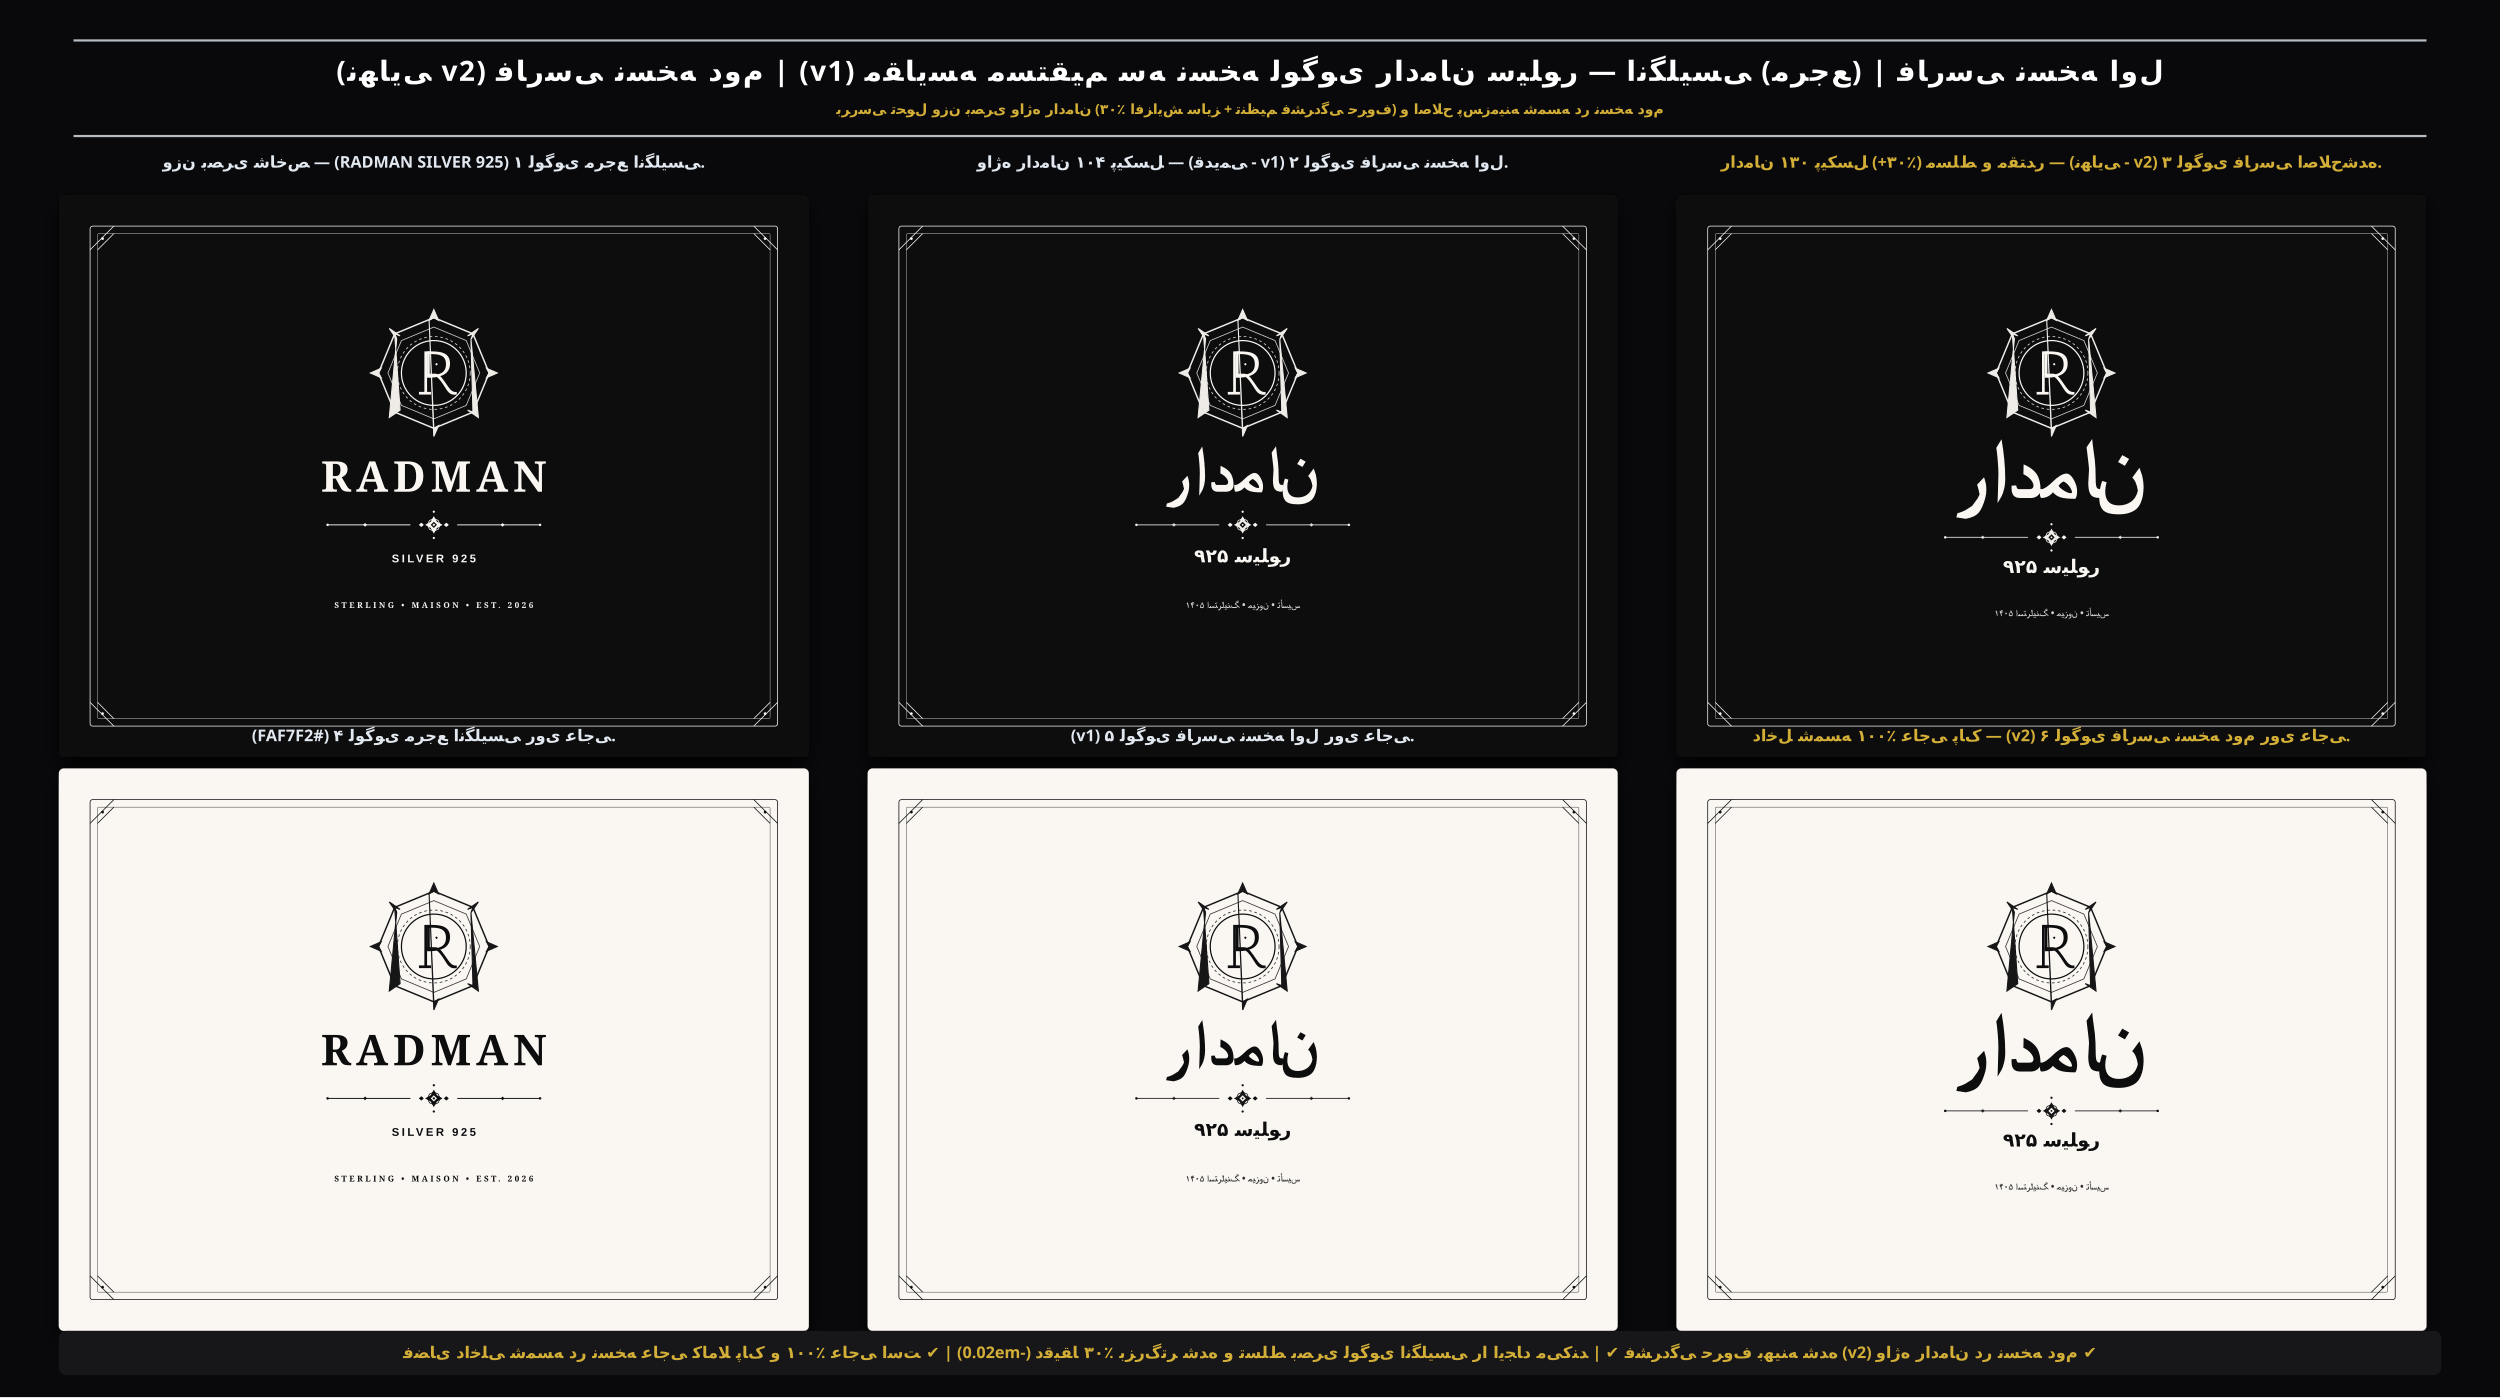
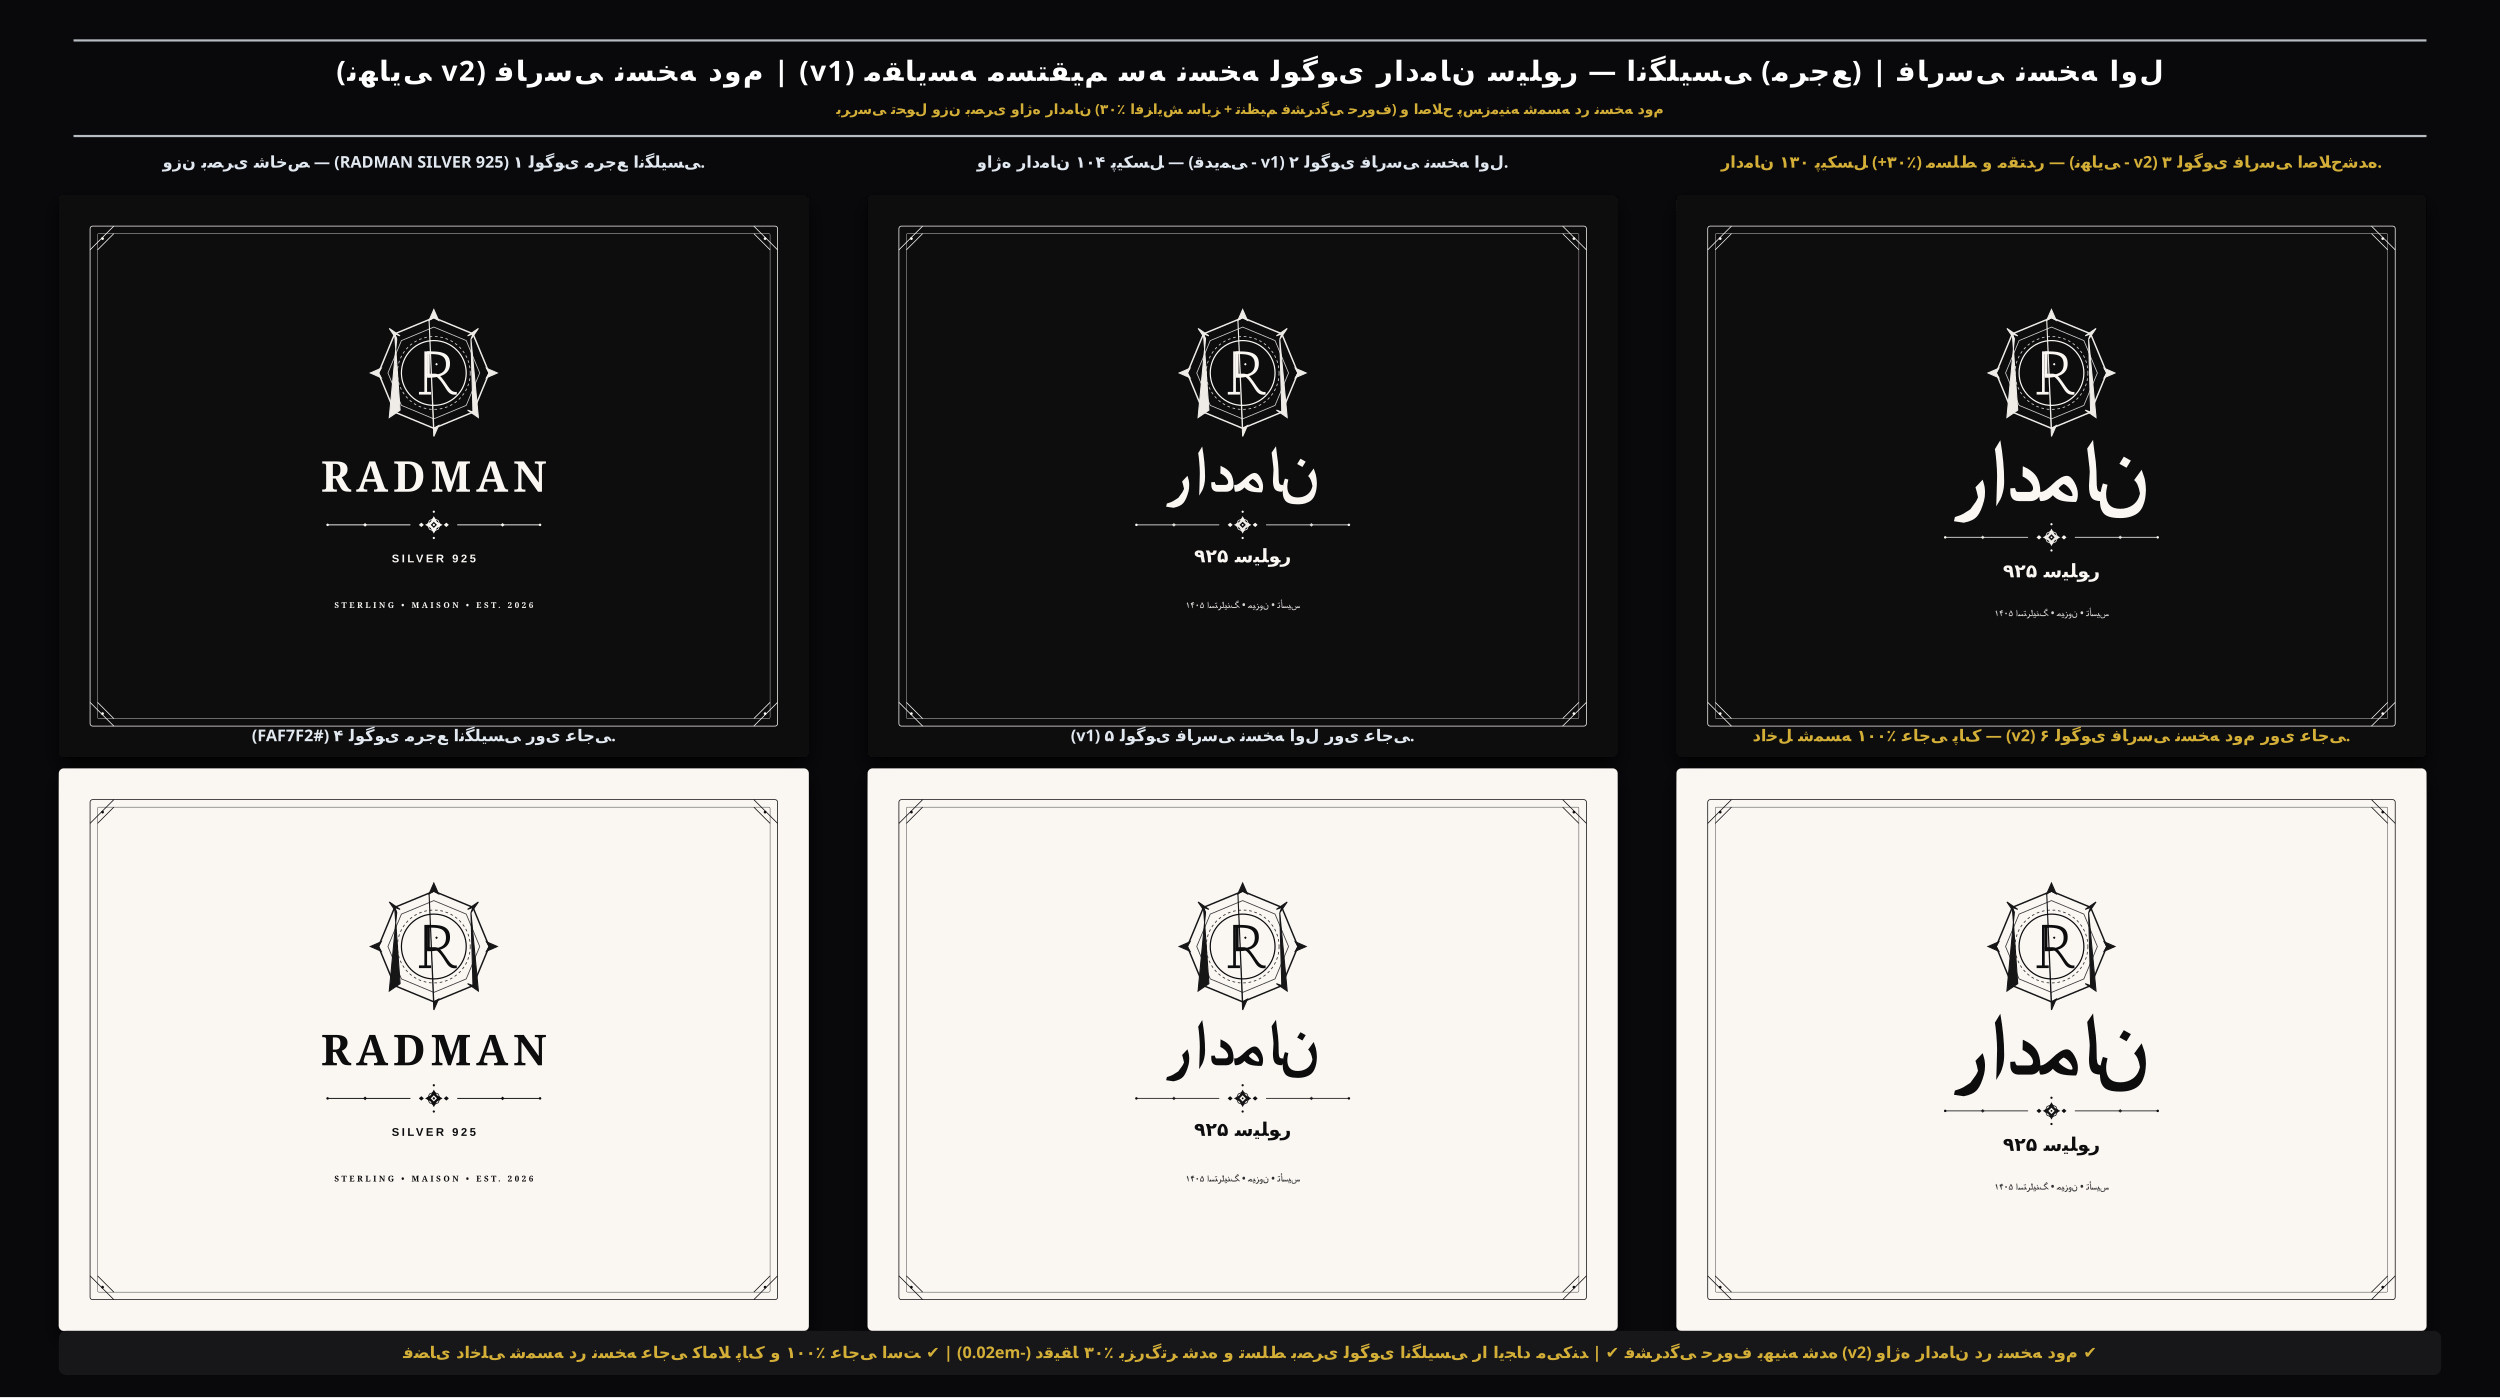
<svg xmlns="http://www.w3.org/2000/svg" viewBox="0 0 3400 1900" width="100%" height="100%">
  <defs>
    <linearGradient id="comp-bg" x1="0%" y1="0%" x2="100%" y2="100%">
      <stop offset="0%" stop-color="#121217" />
      <stop offset="100%" stop-color="#09090C" />
    </linearGradient>
    <filter id="shadow" x="-10%" y="-10%" width="120%" height="120%">
      <feDropShadow dx="0" dy="15" stdDeviation="15" flood-color="#000000" flood-opacity="0.8" />
    </filter>
  </defs>
  <rect width="3400" height="1900" fill="#09090C" />
  <line x1="100" y1="55" x2="3300" y2="55" stroke="#E2E8F0" stroke-width="3" opacity="0.8" />
  <text x="1700" y="110" font-family="Tahoma, sans-serif" font-size="38px" font-weight="700" fill="#FFFFFF" letter-spacing="2" text-anchor="middle">(ﯽﯾﺎﻬﻧ v2) ﻡﻭﺩ ﻪﺨﺴﻧ ﯽﺳﺭﺎﻓ | (v1) ﻝﻭﺍ ﻪﺨﺴﻧ ﯽﺳﺭﺎﻓ | (ﻊﺟﺮﻣ) ﯽﺴﯿﻠﮕﻧﺍ — ﺭﻮﻠﯿﺳ ﻥﺎﻣﺩﺍﺭ ﯼﻮﮔﻮﻟ ﻪﺨﺴﻧ ﻪﺳ ﻢﯿﻘﺘﺴﻣ ﻪﺴﯾﺎﻘﻣ</text>
  <text x="1700" y="155" font-family="Tahoma, sans-serif" font-size="19px" font-weight="600" fill="#D4AF37" text-anchor="middle">ﻡﻭﺩ ﻪﺨﺴﻧ ﺭﺩ ﻪﺴﻤﺷ ﻪﻨﯿﻣﺯﺲﭘ ﺡﻼﺻﺍ ﻭ (ﻑﻭﺮﺣ ﯽﮔﺩﺮﺸﻓ ﻢﯿﻈﻨﺗ + ﺰﯾﺎﺳ ﺶﯾﺍﺰﻓﺍ ٪۳۰) ﻥﺎﻣﺩﺍﺭ ﻩﮊﺍﻭ ﯼﺮﺼﺑ ﻥﺯﻭ ﻝﻮﺤﺗ ﯽﺳﺭﺮﺑ</text>
  <line x1="100" y1="185" x2="3300" y2="185" stroke="#E2E8F0" stroke-width="3" opacity="0.8" />
  <g transform="translate(80, 240)">
    <g transform="translate(0, 0)">
      <text x="510" y="-12" font-family="Tahoma, sans-serif" font-size="22px" font-weight="700" fill="#E2E8F0" text-anchor="middle">ﺺﺧﺎﺷ ﯼﺮﺼﺑ ﻥﺯﻭ — (RADMAN SILVER 925) ﯽﺴﯿﻠﮕﻧﺍ ﻊﺟﺮﻣ ﯼﻮﮔﻮﻟ ۱.</text>
      <g transform="translate(0, 25) scale(0.85)" filter="url(#shadow)">
        <rect width="1200" height="900" fill="#0B0B0E" rx="8" />
        <rect x="50" y="50" width="1100" height="800" rx="4" fill="none" stroke="#FAF7F2" stroke-width="1.2" />
        <rect x="62" y="62" width="1076" height="776" rx="2" fill="none" stroke="#FAF7F2" stroke-width="0.6" />
        <g stroke="#FAF7F2" stroke-width="1.2" fill="none">
          <path d="M 50 88 L 88 50 M 62 88 L 88 62" />
          <circle cx="70" cy="70" r="2.2" fill="#FAF7F2" stroke="none" />
          <path d="M 1150 88 L 1112 50 M 1138 88 L 1112 62" />
          <circle cx="1130" cy="70" r="2.2" fill="#FAF7F2" stroke="none" />
          <path d="M 50 812 L 88 850 M 62 812 L 88 838" />
          <circle cx="70" cy="830" r="2.2" fill="#FAF7F2" stroke="none" />
          <path d="M 1150 812 L 1112 850 M 1138 812 L 1112 838" />
          <circle cx="1130" cy="830" r="2.2" fill="#FAF7F2" stroke="none" />
        </g>
        <g transform="translate(0, -10)">
          <g transform="translate(600, 295) scale(1.08)">
            <g stroke="#FAF7F2" stroke-width="1.6" fill="none" opacity="0.95">
              <polygon points="0,-82 58,-58 82,0 58,58 0,82 -58,58 -82,0 -58,-58" stroke-width="2.2" />
              <polygon points="0,-68 48,-48 68,0 48,48 0,68 -48,48 -68,0 -48,-48" stroke-width="1.2" opacity="0.85" />
              <path d="M 0,-94 L 7,-78 L 0,-82 L -7,-78 Z" fill="#FAF7F2" />
              <path d="M 0,94 L 7,78 L 0,82 L -7,-78 Z" fill="#FAF7F2" />
              <path d="M -94,0 L -78,7 L -82,0 L -78,-7 Z" fill="#FAF7F2" />
              <path d="M 94,0 L 78,7 L 82,0 L 78,-7 Z" fill="#FAF7F2" />
              <path d="M 66,-66 L 50,-55 L 58,-58 L 55,-50 Z" fill="#FAF7F2" />
              <path d="M -66,-66 L -50,-55 L -58,-58 L -55,-50 Z" fill="#FAF7F2" />
              <path d="M 66,66 L 50,55 L 58,58 L 55,-50 Z" fill="#FAF7F2" />
              <path d="M -66,66 L -50,55 L -58,-58 L -55,-50 Z" fill="#FAF7F2" />
            </g>
            <circle cx="0" cy="0" r="54" fill="none" stroke="#FAF7F2" stroke-width="1.2" stroke-dasharray="4 4" opacity="0.85" />
            <circle cx="0" cy="0" r="48" fill="none" stroke="#FAF7F2" stroke-width="1.8" />
            <g fill="#FAF7F2" stroke="none">
              <path d="M -22,-32 L -14,-32 L -14,28 L -22,28 L -22,32 L -4,32 L -4,28 L -10,28 L -10,-28 L -4,-28 L -4,-32 L -22,-32 Z" />
              <path d="M -10,-32 C 5,-32 24,-33 24,-14 C 24,1 12,6 -4,7 L -10,7 L -10,-32 Z M -6,-28 L -6,3 C 7,3 18,1 18,-13 C 18,-27 7,-28 -6,-28 Z" />
              <path d="M -1,4 C 6,4 12,14 19,25 C 23,31 27,33 34,32 L 34,28 C 29,29 25,26 21,20 C 14,10 9,1 2,1 L -10,1 L -10,5 L -1,4 Z" />
              <polygon points="4,-15 6,-13 4,-11 2,-13" fill="#FAF7F2" />
            </g>
          </g>
          <text x="600" y="485" font-family="Cinzel, Didot, serif" font-size="68px" font-weight="700" fill="#FAF7F2" text-anchor="middle" letter-spacing="8">RADMAN</text>
          <g transform="translate(600, 538)">
            <path d="M -170,0 L -38,0" stroke="#FAF7F2" stroke-width="1.5" stroke-linecap="round" fill="none" />
            <circle cx="-170" cy="0" r="2" fill="#FAF7F2" stroke="none" />
            <polygon points="-110,-3 -107,0 -110,3 -113,0" fill="#FAF7F2" stroke="none" />
            <g fill="#FAF7F2">
              <polygon points="0,-14 5,-5 14,0 5,5 0,14 -5,5 -14,0 -5,-5" />
              <polygon points="0,-10 7,-7 10,0 7,7 0,10 -7,7 -10,0 -7,-7" fill="none" stroke="#FAF7F2" stroke-width="1.2" />
              <polygon points="0,-5 5,0 0,5 -5,0" fill="#0B0B0E" />
              <circle cx="0" cy="0" r="1.8" fill="#FAF7F2" stroke="none" />
              <polygon points="-24,0 -20,-3.5 -16,0 -20,3.5" />
              <polygon points="24,0 20,-3.5 16,0 20,3.5" />
              <circle cx="0" cy="-21" r="1.8" fill="#FAF7F2" stroke="none" />
              <circle cx="0" cy="21" r="1.8" fill="#FAF7F2" stroke="none" />
            </g>
            <path d="M 38,0 L 170,0" stroke="#FAF7F2" stroke-width="1.5" stroke-linecap="round" fill="none" />
            <circle cx="170" cy="0" r="2" fill="#FAF7F2" stroke="none" />
            <polygon points="110,-3 113,0 110,3 107,0" fill="#FAF7F2" stroke="none" />
          </g>
          <text x="600" y="598" font-family="Montserrat, Arial, sans-serif" font-size="18px" font-weight="700" fill="#FAF7F2" text-anchor="middle" letter-spacing="4">SILVER 925</text>
          <g transform="translate(600, 665)">
            <text x="0" y="6" font-family="Cinzel, serif" font-size="13px" font-weight="700" fill="#FAF7F2" letter-spacing="4" text-anchor="middle">STERLING • MAISON • EST. 2026</text>
          </g>
        </g>
      </g>
    </g>
    <g transform="translate(1100, 0)">
      <text x="510" y="-12" font-family="Tahoma, sans-serif" font-size="22px" font-weight="700" fill="#E2E8F0" text-anchor="middle">ﻞﺴﮑﯿﭘ ۱۰۴ ﻥﺎﻣﺩﺍﺭ ﻩﮊﺍﻭ — (ﯽﻤﯾﺪﻗ - v1) ﻝﻭﺍ ﻪﺨﺴﻧ ﯽﺳﺭﺎﻓ ﯼﻮﮔﻮﻟ ۲.</text>
      <g transform="translate(0, 25) scale(0.85)" filter="url(#shadow)">
        <rect width="1200" height="900" fill="#0B0B0E" rx="8" />
        <rect x="50" y="50" width="1100" height="800" rx="4" fill="none" stroke="#FAF7F2" stroke-width="1.2" />
        <rect x="62" y="62" width="1076" height="776" rx="2" fill="none" stroke="#FAF7F2" stroke-width="0.6" />
        <g stroke="#FAF7F2" stroke-width="1.2" fill="none">
          <path d="M 50 88 L 88 50 M 62 88 L 88 62" />
          <circle cx="70" cy="70" r="2.2" fill="#FAF7F2" stroke="none" />
          <path d="M 1150 88 L 1112 50 M 1138 88 L 1112 62" />
          <circle cx="1130" cy="70" r="2.2" fill="#FAF7F2" stroke="none" />
          <path d="M 50 812 L 88 850 M 62 812 L 88 838" />
          <circle cx="70" cy="830" r="2.2" fill="#FAF7F2" stroke="none" />
          <path d="M 1150 812 L 1112 850 M 1138 812 L 1112 838" />
          <circle cx="1130" cy="830" r="2.2" fill="#FAF7F2" stroke="none" />
        </g>
        <g transform="translate(0, -10)">
          <g transform="translate(600, 295) scale(1.08)">
            <g stroke="#FAF7F2" stroke-width="1.6" fill="none" opacity="0.95">
              <polygon points="0,-82 58,-58 82,0 58,58 0,82 -58,58 -82,0 -58,-58" stroke-width="2.2" />
              <polygon points="0,-68 48,-48 68,0 48,48 0,68 -48,48 -68,0 -48,-48" stroke-width="1.2" opacity="0.85" />
              <path d="M 0,-94 L 7,-78 L 0,-82 L -7,-78 Z" fill="#FAF7F2" />
              <path d="M 0,94 L 7,78 L 0,82 L -7,-78 Z" fill="#FAF7F2" />
              <path d="M -94,0 L -78,7 L -82,0 L -78,-7 Z" fill="#FAF7F2" />
              <path d="M 94,0 L 78,7 L 82,0 L 78,-7 Z" fill="#FAF7F2" />
              <path d="M 66,-66 L 50,-55 L 58,-58 L 55,-50 Z" fill="#FAF7F2" />
              <path d="M -66,-66 L -50,-55 L -58,-58 L -55,-50 Z" fill="#FAF7F2" />
              <path d="M 66,66 L 50,55 L 58,58 L 55,-50 Z" fill="#FAF7F2" />
              <path d="M -66,66 L -50,55 L -58,-58 L -55,-50 Z" fill="#FAF7F2" />
            </g>
            <circle cx="0" cy="0" r="54" fill="none" stroke="#FAF7F2" stroke-width="1.2" stroke-dasharray="4 4" opacity="0.85" />
            <circle cx="0" cy="0" r="48" fill="none" stroke="#FAF7F2" stroke-width="1.8" />
            <g fill="#FAF7F2" stroke="none">
              <path d="M -22,-32 L -14,-32 L -14,28 L -22,28 L -22,32 L -4,32 L -4,28 L -10,28 L -10,-28 L -4,-28 L -4,-32 L -22,-32 Z" />
              <path d="M -10,-32 C 5,-32 24,-33 24,-14 C 24,1 12,6 -4,7 L -10,7 L -10,-32 Z M -6,-28 L -6,3 C 7,3 18,1 18,-13 C 18,-27 7,-28 -6,-28 Z" />
              <path d="M -1,4 C 6,4 12,14 19,25 C 23,31 27,33 34,32 L 34,28 C 29,29 25,26 21,20 C 14,10 9,1 2,1 L -10,1 L -10,5 L -1,4 Z" />
              <polygon points="4,-15 6,-13 4,-11 2,-13" fill="#FAF7F2" />
            </g>
          </g>
          <text x="600" y="485" font-family="Gandom, Tahoma, serif" font-size="104px" font-weight="700" fill="#FAF7F2" letter-spacing="0" text-anchor="middle">ﻥﺎﻣﺩﺍﺭ</text>
          <g transform="translate(600, 538)">
            <path d="M -170,0 L -38,0" stroke="#FAF7F2" stroke-width="1.5" stroke-linecap="round" fill="none" opacity="0.85" />
            <circle cx="-170" cy="0" r="2" fill="#FAF7F2" stroke="none" />
            <polygon points="-110,-3 -107,0 -110,3 -113,0" fill="#FAF7F2" stroke="none" opacity="0.8" />
            <g fill="#FAF7F2">
              <polygon points="0,-14 5,-5 14,0 5,5 0,14 -5,5 -14,0 -5,-5" opacity="0.95" />
              <polygon points="0,-10 7,-7 10,0 7,7 0,10 -7,7 -10,0 -7,-7" fill="none" stroke="#FAF7F2" stroke-width="1.2" />
              <polygon points="0,-5 5,0 0,5 -5,0" fill="#0B0B0E" />
              <circle cx="0" cy="0" r="1.5" fill="#FAF7F2" stroke="none" />
              <polygon points="-24,0 -20,-3.5 -16,0 -20,3.5" />
              <polygon points="24,0 20,-3.5 16,0 20,3.5" />
              <circle cx="0" cy="-21" r="1.8" fill="#FAF7F2" stroke="none" />
              <circle cx="0" cy="21" r="1.8" fill="#FAF7F2" stroke="none" />
            </g>
            <path d="M 38,0 L 170,0" stroke="#FAF7F2" stroke-width="1.5" stroke-linecap="round" fill="none" opacity="0.85" />
            <circle cx="170" cy="0" r="2" fill="#FAF7F2" stroke="none" />
            <polygon points="110,-3 113,0 110,3 107,0" fill="#FAF7F2" stroke="none" opacity="0.8" />
          </g>
          <text x="600" y="598" font-family="Gandom, Tahoma, sans-serif" font-size="30px" font-weight="700" fill="#FAF7F2" letter-spacing="0" text-anchor="middle">۹۲۵ ﺭﻮﻠﯿﺳ</text>
          <g transform="translate(600, 665)" opacity="0.85">
            <text x="0" y="6" font-family="Gandom, Tahoma, serif" font-size="15px" font-weight="700" fill="#FAF7F2" letter-spacing="0" text-anchor="middle">۱۴۰۵ ﺲﯿﺳﺄﺗ • ﻥﻭﺰﯿﻣ • ﮓﻨﯿﻟﺮﺘﺳﺍ</text>
          </g>
        </g>
      </g>
    </g>
    <g transform="translate(2200, 0)">
      <text x="510" y="-12" font-family="Tahoma, sans-serif" font-size="22px" font-weight="700" fill="#D4AF37" text-anchor="middle">ﺭﺪﺘﻘﻣ ﻭ ﻂﻠﺴﻣ (٪۳۰+) ﻞﺴﮑﯿﭘ ۱۳۰ ﻥﺎﻣﺩﺍﺭ — (ﯽﯾﺎﻬﻧ - v2) ﻩﺪﺷﺡﻼﺻﺍ ﯽﺳﺭﺎﻓ ﯼﻮﮔﻮﻟ ۳.</text>
      <g transform="translate(0, 25) scale(0.85)" filter="url(#shadow)">
        <rect width="1200" height="900" fill="#0B0B0E" rx="8" />
        <rect x="50" y="50" width="1100" height="800" rx="4" fill="none" stroke="#FAF7F2" stroke-width="1.2" />
        <rect x="62" y="62" width="1076" height="776" rx="2" fill="none" stroke="#FAF7F2" stroke-width="0.6" />
        <g stroke="#FAF7F2" stroke-width="1.2" fill="none">
          <path d="M 50 88 L 88 50 M 62 88 L 88 62" />
          <circle cx="70" cy="70" r="2.2" fill="#FAF7F2" stroke="none" />
          <path d="M 1150 88 L 1112 50 M 1138 88 L 1112 62" />
          <circle cx="1130" cy="70" r="2.2" fill="#FAF7F2" stroke="none" />
          <path d="M 50 812 L 88 850 M 62 812 L 88 838" />
          <circle cx="70" cy="830" r="2.2" fill="#FAF7F2" stroke="none" />
          <path d="M 1150 812 L 1112 850 M 1138 812 L 1112 838" />
          <circle cx="1130" cy="830" r="2.2" fill="#FAF7F2" stroke="none" />
        </g>
        <g transform="translate(0, -10)">
          <g transform="translate(600, 295) scale(1.08)">
            <g stroke="#FAF7F2" stroke-width="1.6" fill="none" opacity="0.95">
              <polygon points="0,-82 58,-58 82,0 58,58 0,82 -58,58 -82,0 -58,-58" stroke-width="2.2" />
              <polygon points="0,-68 48,-48 68,0 48,48 0,68 -48,48 -68,0 -48,-48" stroke-width="1.2" opacity="0.85" />
              <path d="M 0,-94 L 7,-78 L 0,-82 L -7,-78 Z" fill="#FAF7F2" />
              <path d="M 0,94 L 7,78 L 0,82 L -7,-78 Z" fill="#FAF7F2" />
              <path d="M -94,0 L -78,7 L -82,0 L -78,-7 Z" fill="#FAF7F2" />
              <path d="M 94,0 L 78,7 L 82,0 L 78,-7 Z" fill="#FAF7F2" />
              <path d="M 66,-66 L 50,-55 L 58,-58 L 55,-50 Z" fill="#FAF7F2" />
              <path d="M -66,-66 L -50,-55 L -58,-58 L -55,-50 Z" fill="#FAF7F2" />
              <path d="M 66,66 L 50,55 L 58,58 L 55,-50 Z" fill="#FAF7F2" />
              <path d="M -66,66 L -50,55 L -58,-58 L -55,-50 Z" fill="#FAF7F2" />
            </g>
            <circle cx="0" cy="0" r="54" fill="none" stroke="#FAF7F2" stroke-width="1.2" stroke-dasharray="4 4" opacity="0.85" />
            <circle cx="0" cy="0" r="48" fill="none" stroke="#FAF7F2" stroke-width="1.8" />
            <g fill="#FAF7F2" stroke="none">
              <path d="M -22,-32 L -14,-32 L -14,28 L -22,28 L -22,32 L -4,32 L -4,28 L -10,28 L -10,-28 L -4,-28 L -4,-32 L -22,-32 Z" />
              <path d="M -10,-32 C 5,-32 24,-33 24,-14 C 24,1 12,6 -4,7 L -10,7 L -10,-32 Z M -6,-28 L -6,3 C 7,3 18,1 18,-13 C 18,-27 7,-28 -6,-28 Z" />
              <path d="M -1,4 C 6,4 12,14 19,25 C 23,31 27,33 34,32 L 34,28 C 29,29 25,26 21,20 C 14,10 9,1 2,1 L -10,1 L -10,5 L -1,4 Z" />
              <polygon points="4,-15 6,-13 4,-11 2,-13" fill="#FAF7F2" />
            </g>
          </g>
-           <text x="600" y="495" font-family="Gandom, Tahoma, serif" font-size="135px" font-weight="700" fill="#FAF7F2" letter-spacing="-0.02em" text-anchor="middle">ﻥﺎﻣﺩﺍﺭ</text>
+           <text x="600" y="500" font-family="Gandom, Tahoma, serif" font-size="140px" font-weight="700" fill="#FAF7F2" letter-spacing="-0.025em" text-anchor="middle">ﻥﺎﻣﺩﺍﺭ</text>
          <g transform="translate(600, 558)">
            <path d="M -170,0 L -38,0" stroke="#FAF7F2" stroke-width="1.5" stroke-linecap="round" fill="none" opacity="0.85" />
            <circle cx="-170" cy="0" r="2" fill="#FAF7F2" stroke="none" />
            <polygon points="-110,-3 -107,0 -110,3 -113,0" fill="#FAF7F2" stroke="none" opacity="0.8" />
            <g fill="#FAF7F2">
              <polygon points="0,-14 5,-5 14,0 5,5 0,14 -5,5 -14,0 -5,-5" opacity="0.95" />
              <polygon points="0,-10 7,-7 10,0 7,7 0,10 -7,7 -10,0 -7,-7" fill="none" stroke="#FAF7F2" stroke-width="1.2" />
              <polygon points="0,-5 5,0 0,5 -5,0" fill="#0B0B0E" />
              <circle cx="0" cy="0" r="1.5" fill="#FAF7F2" stroke="none" />
              <polygon points="-24,0 -20,-3.5 -16,0 -20,3.5" />
              <polygon points="24,0 20,-3.5 16,0 20,3.5" />
              <circle cx="0" cy="-21" r="1.8" fill="#FAF7F2" stroke="none" />
              <circle cx="0" cy="21" r="1.8" fill="#FAF7F2" stroke="none" />
            </g>
            <path d="M 38,0 L 170,0" stroke="#FAF7F2" stroke-width="1.5" stroke-linecap="round" fill="none" opacity="0.85" />
            <circle cx="170" cy="0" r="2" fill="#FAF7F2" stroke="none" />
            <polygon points="110,-3 113,0 110,3 107,0" fill="#FAF7F2" stroke="none" opacity="0.8" />
          </g>
-           <text x="600" y="615" font-family="Gandom, Tahoma, sans-serif" font-size="30px" font-weight="700" fill="#FAF7F2" letter-spacing="0" text-anchor="middle">۹۲۵ ﺭﻮﻠﯿﺳ</text>
+           <text x="600" y="622" font-family="Gandom, Tahoma, sans-serif" font-size="30px" font-weight="700" fill="#FAF7F2" letter-spacing="0" text-anchor="middle">۹۲۵ ﺭﻮﻠﯿﺳ</text>
          <g transform="translate(600, 678)" opacity="0.85">
            <text x="0" y="6" font-family="Gandom, Tahoma, serif" font-size="15px" font-weight="700" fill="#FAF7F2" letter-spacing="0" text-anchor="middle">۱۴۰۵ ﺲﯿﺳﺄﺗ • ﻥﻭﺰﯿﻣ • ﮓﻨﯿﻟﺮﺘﺳﺍ</text>
          </g>
        </g>
      </g>
    </g>
  </g>
  <g transform="translate(80, 1020)">
    <g transform="translate(0, 0)">
      <text x="510" y="-12" font-family="Tahoma, sans-serif" font-size="22px" font-weight="700" fill="#E2E8F0" text-anchor="middle">(FAF7F2#) ﯽﺟﺎﻋ ﯼﻭﺭ ﯽﺴﯿﻠﮕﻧﺍ ﻊﺟﺮﻣ ﯼﻮﮔﻮﻟ ۴.</text>
      <g transform="translate(0, 25) scale(0.85)" filter="url(#shadow)">
        <rect width="1200" height="900" fill="#FAF7F2" rx="8" />
        <rect x="50" y="50" width="1100" height="800" rx="4" fill="none" stroke="#0B0B0E" stroke-width="1.2" />
        <rect x="62" y="62" width="1076" height="776" rx="2" fill="none" stroke="#0B0B0E" stroke-width="0.6" />
        <g stroke="#0B0B0E" stroke-width="1.2" fill="none">
          <path d="M 50 88 L 88 50 M 62 88 L 88 62" />
          <circle cx="70" cy="70" r="2.2" fill="#0B0B0E" stroke="none" />
          <path d="M 1150 88 L 1112 50 M 1138 88 L 1112 62" />
          <circle cx="1130" cy="70" r="2.2" fill="#0B0B0E" stroke="none" />
          <path d="M 50 812 L 88 850 M 62 812 L 88 838" />
          <circle cx="70" cy="830" r="2.2" fill="#0B0B0E" stroke="none" />
          <path d="M 1150 812 L 1112 850 M 1138 812 L 1112 838" />
          <circle cx="1130" cy="830" r="2.2" fill="#0B0B0E" stroke="none" />
        </g>
        <g transform="translate(0, -10)">
          <g transform="translate(600, 295) scale(1.08)">
            <g stroke="#0B0B0E" stroke-width="1.6" fill="none" opacity="0.95">
              <polygon points="0,-82 58,-58 82,0 58,58 0,82 -58,58 -82,0 -58,-58" stroke-width="2.2" />
              <polygon points="0,-68 48,-48 68,0 48,48 0,68 -48,48 -68,0 -48,-48" stroke-width="1.2" opacity="0.85" />
              <path d="M 0,-94 L 7,-78 L 0,-82 L -7,-78 Z" fill="#0B0B0E" />
              <path d="M 0,94 L 7,78 L 0,82 L -7,-78 Z" fill="#0B0B0E" />
              <path d="M -94,0 L -78,7 L -82,0 L -78,-7 Z" fill="#0B0B0E" />
              <path d="M 94,0 L 78,7 L 82,0 L 78,-7 Z" fill="#0B0B0E" />
              <path d="M 66,-66 L 50,-55 L 58,-58 L 55,-50 Z" fill="#0B0B0E" />
              <path d="M -66,-66 L -50,-55 L -58,-58 L -55,-50 Z" fill="#0B0B0E" />
              <path d="M 66,66 L 50,55 L 58,58 L 55,-50 Z" fill="#0B0B0E" />
              <path d="M -66,66 L -50,55 L -58,-58 L -55,-50 Z" fill="#0B0B0E" />
            </g>
            <circle cx="0" cy="0" r="54" fill="none" stroke="#0B0B0E" stroke-width="1.2" stroke-dasharray="4 4" opacity="0.85" />
            <circle cx="0" cy="0" r="48" fill="none" stroke="#0B0B0E" stroke-width="1.8" />
            <g fill="#0B0B0E" stroke="none">
              <path d="M -22,-32 L -14,-32 L -14,28 L -22,28 L -22,32 L -4,32 L -4,28 L -10,28 L -10,-28 L -4,-28 L -4,-32 L -22,-32 Z" />
              <path d="M -10,-32 C 5,-32 24,-33 24,-14 C 24,1 12,6 -4,7 L -10,7 L -10,-32 Z M -6,-28 L -6,3 C 7,3 18,1 18,-13 C 18,-27 7,-28 -6,-28 Z" />
              <path d="M -1,4 C 6,4 12,14 19,25 C 23,31 27,33 34,32 L 34,28 C 29,29 25,26 21,20 C 14,10 9,1 2,1 L -10,1 L -10,5 L -1,4 Z" />
              <polygon points="4,-15 6,-13 4,-11 2,-13" fill="#0B0B0E" />
            </g>
          </g>
          <text x="600" y="485" font-family="Cinzel, Didot, serif" font-size="68px" font-weight="700" fill="#0B0B0E" text-anchor="middle" letter-spacing="8">RADMAN</text>
          <g transform="translate(600, 538)">
            <path d="M -170,0 L -38,0" stroke="#0B0B0E" stroke-width="1.5" stroke-linecap="round" fill="none" />
            <circle cx="-170" cy="0" r="2" fill="#0B0B0E" stroke="none" />
            <polygon points="-110,-3 -107,0 -110,3 -113,0" fill="#0B0B0E" stroke="none" />
            <g fill="#0B0B0E">
              <polygon points="0,-14 5,-5 14,0 5,5 0,14 -5,5 -14,0 -5,-5" />
              <polygon points="0,-10 7,-7 10,0 7,7 0,10 -7,7 -10,0 -7,-7" fill="none" stroke="#0B0B0E" stroke-width="1.2" />
              <polygon points="0,-5 5,0 0,5 -5,0" fill="#FAF7F2" />
              <circle cx="0" cy="0" r="1.8" fill="#0B0B0E" stroke="none" />
              <polygon points="-24,0 -20,-3.5 -16,0 -20,3.5" />
              <polygon points="24,0 20,-3.5 16,0 20,3.5" />
              <circle cx="0" cy="-21" r="1.8" fill="#0B0B0E" stroke="none" />
              <circle cx="0" cy="21" r="1.8" fill="#0B0B0E" stroke="none" />
            </g>
            <path d="M 38,0 L 170,0" stroke="#0B0B0E" stroke-width="1.5" stroke-linecap="round" fill="none" />
            <circle cx="170" cy="0" r="2" fill="#0B0B0E" stroke="none" />
            <polygon points="110,-3 113,0 110,3 107,0" fill="#0B0B0E" stroke="none" />
          </g>
          <text x="600" y="598" font-family="Montserrat, Arial, sans-serif" font-size="18px" font-weight="700" fill="#0B0B0E" text-anchor="middle" letter-spacing="4">SILVER 925</text>
          <g transform="translate(600, 665)">
            <text x="0" y="6" font-family="Cinzel, serif" font-size="13px" font-weight="700" fill="#0B0B0E" letter-spacing="4" text-anchor="middle">STERLING • MAISON • EST. 2026</text>
          </g>
        </g>
      </g>
    </g>
    <g transform="translate(1100, 0)">
      <text x="510" y="-12" font-family="Tahoma, sans-serif" font-size="22px" font-weight="700" fill="#E2E8F0" text-anchor="middle">(v1) ﯽﺟﺎﻋ ﯼﻭﺭ ﻝﻭﺍ ﻪﺨﺴﻧ ﯽﺳﺭﺎﻓ ﯼﻮﮔﻮﻟ ۵.</text>
      <g transform="translate(0, 25) scale(0.85)" filter="url(#shadow)">
        <rect width="1200" height="900" fill="#FAF7F2" rx="8" />
        <rect x="50" y="50" width="1100" height="800" rx="4" fill="none" stroke="#0B0B0E" stroke-width="1.2" />
        <rect x="62" y="62" width="1076" height="776" rx="2" fill="none" stroke="#0B0B0E" stroke-width="0.6" />
        <g stroke="#0B0B0E" stroke-width="1.2" fill="none">
          <path d="M 50 88 L 88 50 M 62 88 L 88 62" />
          <circle cx="70" cy="70" r="2.2" fill="#0B0B0E" stroke="none" />
          <path d="M 1150 88 L 1112 50 M 1138 88 L 1112 62" />
          <circle cx="1130" cy="70" r="2.2" fill="#0B0B0E" stroke="none" />
          <path d="M 50 812 L 88 850 M 62 812 L 88 838" />
          <circle cx="70" cy="830" r="2.2" fill="#0B0B0E" stroke="none" />
          <path d="M 1150 812 L 1112 850 M 1138 812 L 1112 838" />
          <circle cx="1130" cy="830" r="2.2" fill="#0B0B0E" stroke="none" />
        </g>
        <g transform="translate(0, -10)">
          <g transform="translate(600, 295) scale(1.08)">
            <g stroke="#0B0B0E" stroke-width="1.6" fill="none" opacity="0.95">
              <polygon points="0,-82 58,-58 82,0 58,58 0,82 -58,58 -82,0 -58,-58" stroke-width="2.2" />
              <polygon points="0,-68 48,-48 68,0 48,48 0,68 -48,48 -68,0 -48,-48" stroke-width="1.2" opacity="0.85" />
              <path d="M 0,-94 L 7,-78 L 0,-82 L -7,-78 Z" fill="#0B0B0E" />
              <path d="M 0,94 L 7,78 L 0,82 L -7,-78 Z" fill="#0B0B0E" />
              <path d="M -94,0 L -78,7 L -82,0 L -78,-7 Z" fill="#0B0B0E" />
              <path d="M 94,0 L 78,7 L 82,0 L 78,-7 Z" fill="#0B0B0E" />
              <path d="M 66,-66 L 50,-55 L 58,-58 L 55,-50 Z" fill="#0B0B0E" />
              <path d="M -66,-66 L -50,-55 L -58,-58 L -55,-50 Z" fill="#0B0B0E" />
              <path d="M 66,66 L 50,55 L 58,58 L 55,-50 Z" fill="#0B0B0E" />
              <path d="M -66,66 L -50,55 L -58,-58 L -55,-50 Z" fill="#0B0B0E" />
            </g>
            <circle cx="0" cy="0" r="54" fill="none" stroke="#0B0B0E" stroke-width="1.2" stroke-dasharray="4 4" opacity="0.85" />
            <circle cx="0" cy="0" r="48" fill="none" stroke="#0B0B0E" stroke-width="1.8" />
            <g fill="#0B0B0E" stroke="none">
              <path d="M -22,-32 L -14,-32 L -14,28 L -22,28 L -22,32 L -4,32 L -4,28 L -10,28 L -10,-28 L -4,-28 L -4,-32 L -22,-32 Z" />
              <path d="M -10,-32 C 5,-32 24,-33 24,-14 C 24,1 12,6 -4,7 L -10,7 L -10,-32 Z M -6,-28 L -6,3 C 7,3 18,1 18,-13 C 18,-27 7,-28 -6,-28 Z" />
              <path d="M -1,4 C 6,4 12,14 19,25 C 23,31 27,33 34,32 L 34,28 C 29,29 25,26 21,20 C 14,10 9,1 2,1 L -10,1 L -10,5 L -1,4 Z" />
              <polygon points="4,-15 6,-13 4,-11 2,-13" fill="#0B0B0E" />
            </g>
          </g>
          <text x="600" y="485" font-family="Gandom, Tahoma, serif" font-size="104px" font-weight="700" fill="#0B0B0E" letter-spacing="0" text-anchor="middle">ﻥﺎﻣﺩﺍﺭ</text>
          <g transform="translate(600, 538)">
            <path d="M -170,0 L -38,0" stroke="#0B0B0E" stroke-width="1.5" stroke-linecap="round" fill="none" opacity="0.85" />
            <circle cx="-170" cy="0" r="2" fill="#0B0B0E" stroke="none" />
            <polygon points="-110,-3 -107,0 -110,3 -113,0" fill="#0B0B0E" stroke="none" opacity="0.8" />
            <g fill="#0B0B0E">
              <polygon points="0,-14 5,-5 14,0 5,5 0,14 -5,5 -14,0 -5,-5" opacity="0.95" />
              <polygon points="0,-10 7,-7 10,0 7,7 0,10 -7,7 -10,0 -7,-7" fill="none" stroke="#0B0B0E" stroke-width="1.2" />
              <polygon points="0,-5 5,0 0,5 -5,0" fill="#FAF7F2" />
              <circle cx="0" cy="0" r="1.5" fill="#0B0B0E" stroke="none" />
              <polygon points="-24,0 -20,-3.5 -16,0 -20,3.5" />
              <polygon points="24,0 20,-3.5 16,0 20,3.5" />
              <circle cx="0" cy="-21" r="1.8" fill="#0B0B0E" stroke="none" />
              <circle cx="0" cy="21" r="1.8" fill="#0B0B0E" stroke="none" />
            </g>
            <path d="M 38,0 L 170,0" stroke="#0B0B0E" stroke-width="1.5" stroke-linecap="round" fill="none" opacity="0.85" />
            <circle cx="170" cy="0" r="2" fill="#0B0B0E" stroke="none" />
            <polygon points="110,-3 113,0 110,3 107,0" fill="#0B0B0E" stroke="none" opacity="0.8" />
          </g>
          <text x="600" y="598" font-family="Gandom, Tahoma, sans-serif" font-size="30px" font-weight="700" fill="#0B0B0E" letter-spacing="0" text-anchor="middle">۹۲۵ ﺭﻮﻠﯿﺳ</text>
          <g transform="translate(600, 665)" opacity="0.85">
            <text x="0" y="6" font-family="Gandom, Tahoma, serif" font-size="15px" font-weight="700" fill="#0B0B0E" letter-spacing="0" text-anchor="middle">۱۴۰۵ ﺲﯿﺳﺄﺗ • ﻥﻭﺰﯿﻣ • ﮓﻨﯿﻟﺮﺘﺳﺍ</text>
          </g>
        </g>
      </g>
    </g>
    <g transform="translate(2200, 0)">
      <text x="510" y="-12" font-family="Tahoma, sans-serif" font-size="22px" font-weight="700" fill="#D4AF37" text-anchor="middle">ﮎﺎﭘ ﯽﺟﺎﻋ ٪۱۰۰ ﻪﺴﻤﺷ ﻞﺧﺍﺩ — (v2) ﯽﺟﺎﻋ ﯼﻭﺭ ﻡﻭﺩ ﻪﺨﺴﻧ ﯽﺳﺭﺎﻓ ﯼﻮﮔﻮﻟ ۶.</text>
      <g transform="translate(0, 25) scale(0.85)" filter="url(#shadow)">
        <rect width="1200" height="900" fill="#FAF7F2" rx="8" />
        <rect x="50" y="50" width="1100" height="800" rx="4" fill="none" stroke="#0B0B0E" stroke-width="1.2" />
        <rect x="62" y="62" width="1076" height="776" rx="2" fill="none" stroke="#0B0B0E" stroke-width="0.6" />
        <g stroke="#0B0B0E" stroke-width="1.2" fill="none">
          <path d="M 50 88 L 88 50 M 62 88 L 88 62" />
          <circle cx="70" cy="70" r="2.2" fill="#0B0B0E" stroke="none" />
          <path d="M 1150 88 L 1112 50 M 1138 88 L 1112 62" />
          <circle cx="1130" cy="70" r="2.2" fill="#0B0B0E" stroke="none" />
          <path d="M 50 812 L 88 850 M 62 812 L 88 838" />
          <circle cx="70" cy="830" r="2.2" fill="#0B0B0E" stroke="none" />
          <path d="M 1150 812 L 1112 850 M 1138 812 L 1112 838" />
          <circle cx="1130" cy="830" r="2.2" fill="#0B0B0E" stroke="none" />
        </g>
        <g transform="translate(0, -10)">
          <g transform="translate(600, 295) scale(1.08)">
            <g stroke="#0B0B0E" stroke-width="1.6" fill="none" opacity="0.95">
              <polygon points="0,-82 58,-58 82,0 58,58 0,82 -58,58 -82,0 -58,-58" stroke-width="2.2" />
              <polygon points="0,-68 48,-48 68,0 48,48 0,68 -48,48 -68,0 -48,-48" stroke-width="1.2" opacity="0.85" />
              <path d="M 0,-94 L 7,-78 L 0,-82 L -7,-78 Z" fill="#0B0B0E" />
              <path d="M 0,94 L 7,78 L 0,82 L -7,-78 Z" fill="#0B0B0E" />
              <path d="M -94,0 L -78,7 L -82,0 L -78,-7 Z" fill="#0B0B0E" />
              <path d="M 94,0 L 78,7 L 82,0 L 78,-7 Z" fill="#0B0B0E" />
              <path d="M 66,-66 L 50,-55 L 58,-58 L 55,-50 Z" fill="#0B0B0E" />
              <path d="M -66,-66 L -50,-55 L -58,-58 L -55,-50 Z" fill="#0B0B0E" />
              <path d="M 66,66 L 50,55 L 58,58 L 55,-50 Z" fill="#0B0B0E" />
              <path d="M -66,66 L -50,55 L -58,-58 L -55,-50 Z" fill="#0B0B0E" />
            </g>
            <circle cx="0" cy="0" r="54" fill="none" stroke="#0B0B0E" stroke-width="1.2" stroke-dasharray="4 4" opacity="0.85" />
            <circle cx="0" cy="0" r="48" fill="none" stroke="#0B0B0E" stroke-width="1.8" />
            <g fill="#0B0B0E" stroke="none">
              <path d="M -22,-32 L -14,-32 L -14,28 L -22,28 L -22,32 L -4,32 L -4,28 L -10,28 L -10,-28 L -4,-28 L -4,-32 L -22,-32 Z" />
              <path d="M -10,-32 C 5,-32 24,-33 24,-14 C 24,1 12,6 -4,7 L -10,7 L -10,-32 Z M -6,-28 L -6,3 C 7,3 18,1 18,-13 C 18,-27 7,-28 -6,-28 Z" />
              <path d="M -1,4 C 6,4 12,14 19,25 C 23,31 27,33 34,32 L 34,28 C 29,29 25,26 21,20 C 14,10 9,1 2,1 L -10,1 L -10,5 L -1,4 Z" />
              <polygon points="4,-15 6,-13 4,-11 2,-13" fill="#0B0B0E" />
            </g>
          </g>
-           <text x="600" y="495" font-family="Gandom, Tahoma, serif" font-size="135px" font-weight="700" fill="#0B0B0E" letter-spacing="-0.02em" text-anchor="middle">ﻥﺎﻣﺩﺍﺭ</text>
+           <text x="600" y="500" font-family="Gandom, Tahoma, serif" font-size="140px" font-weight="700" fill="#0B0B0E" letter-spacing="-0.025em" text-anchor="middle">ﻥﺎﻣﺩﺍﺭ</text>
          <g transform="translate(600, 558)">
            <path d="M -170,0 L -38,0" stroke="#0B0B0E" stroke-width="1.5" stroke-linecap="round" fill="none" opacity="0.85" />
            <circle cx="-170" cy="0" r="2" fill="#0B0B0E" stroke="none" />
            <polygon points="-110,-3 -107,0 -110,3 -113,0" fill="#0B0B0E" stroke="none" opacity="0.8" />
            <g fill="#0B0B0E">
              <polygon points="0,-14 5,-5 14,0 5,5 0,14 -5,5 -14,0 -5,-5" opacity="0.95" />
              <polygon points="0,-10 7,-7 10,0 7,7 0,10 -7,7 -10,0 -7,-7" fill="none" stroke="#0B0B0E" stroke-width="1.2" />
              <polygon points="0,-5 5,0 0,5 -5,0" fill="#FAF7F2" />
              <circle cx="0" cy="0" r="1.5" fill="#0B0B0E" stroke="none" />
              <polygon points="-24,0 -20,-3.5 -16,0 -20,3.5" />
              <polygon points="24,0 20,-3.5 16,0 20,3.5" />
              <circle cx="0" cy="-21" r="1.8" fill="#0B0B0E" stroke="none" />
              <circle cx="0" cy="21" r="1.8" fill="#0B0B0E" stroke="none" />
            </g>
            <path d="M 38,0 L 170,0" stroke="#0B0B0E" stroke-width="1.5" stroke-linecap="round" fill="none" opacity="0.85" />
            <circle cx="170" cy="0" r="2" fill="#0B0B0E" stroke="none" />
            <polygon points="110,-3 113,0 110,3 107,0" fill="#0B0B0E" stroke="none" opacity="0.8" />
          </g>
-           <text x="600" y="615" font-family="Gandom, Tahoma, sans-serif" font-size="30px" font-weight="700" fill="#0B0B0E" letter-spacing="0" text-anchor="middle">۹۲۵ ﺭﻮﻠﯿﺳ</text>
+           <text x="600" y="622" font-family="Gandom, Tahoma, sans-serif" font-size="30px" font-weight="700" fill="#0B0B0E" letter-spacing="0" text-anchor="middle">۹۲۵ ﺭﻮﻠﯿﺳ</text>
          <g transform="translate(600, 678)" opacity="0.85">
            <text x="0" y="6" font-family="Gandom, Tahoma, serif" font-size="15px" font-weight="700" fill="#0B0B0E" letter-spacing="0" text-anchor="middle">۱۴۰۵ ﺲﯿﺳﺄﺗ • ﻥﻭﺰﯿﻣ • ﮓﻨﯿﻟﺮﺘﺳﺍ</text>
          </g>
        </g>
      </g>
    </g>
  </g>
  <rect x="80" y="1810" width="3240" height="60" fill="#17171A" rx="10" />
  <text x="1700" y="1847" font-family="Tahoma, sans-serif" font-size="22px" font-weight="700" fill="#D4AF37" text-anchor="middle">ﺖﺳﺍ ﯽﺟﺎﻋ ٪۱۰۰ ﻭ ﮎﺎﭘ ﻼﻣﺎﮐ ﯽﺟﺎﻋ ﻪﺨﺴﻧ ﺭﺩ ﻪﺴﻤﺷ ﯽﻠﺧﺍﺩ ﯼﺎﻀﻓ ️✔  |  (0.02em-) ﻩﺪﺷ ﻪﻨﯿﻬﺑ ﻑﻭﺮﺣ ﯽﮔﺩﺮﺸﻓ ️✔  |  ﺪﻨﮐﯽﻣ ﺩﺎﺠﯾﺍ ﺍﺭ ﯽﺴﯿﻠﮕﻧﺍ ﯼﻮﮔﻮﻟ ﯼﺮﺼﺑ ﻂﻠﺴﺗ ﻭ ﻩﺪﺷ ﺮﺗﮒﺭﺰﺑ ٪۳۰ ﺎﻘﯿﻗﺩ (v2) ﻡﻭﺩ ﻪﺨﺴﻧ ﺭﺩ ﻥﺎﻣﺩﺍﺭ ﻩﮊﺍﻭ ️✔ </text>
</svg>
